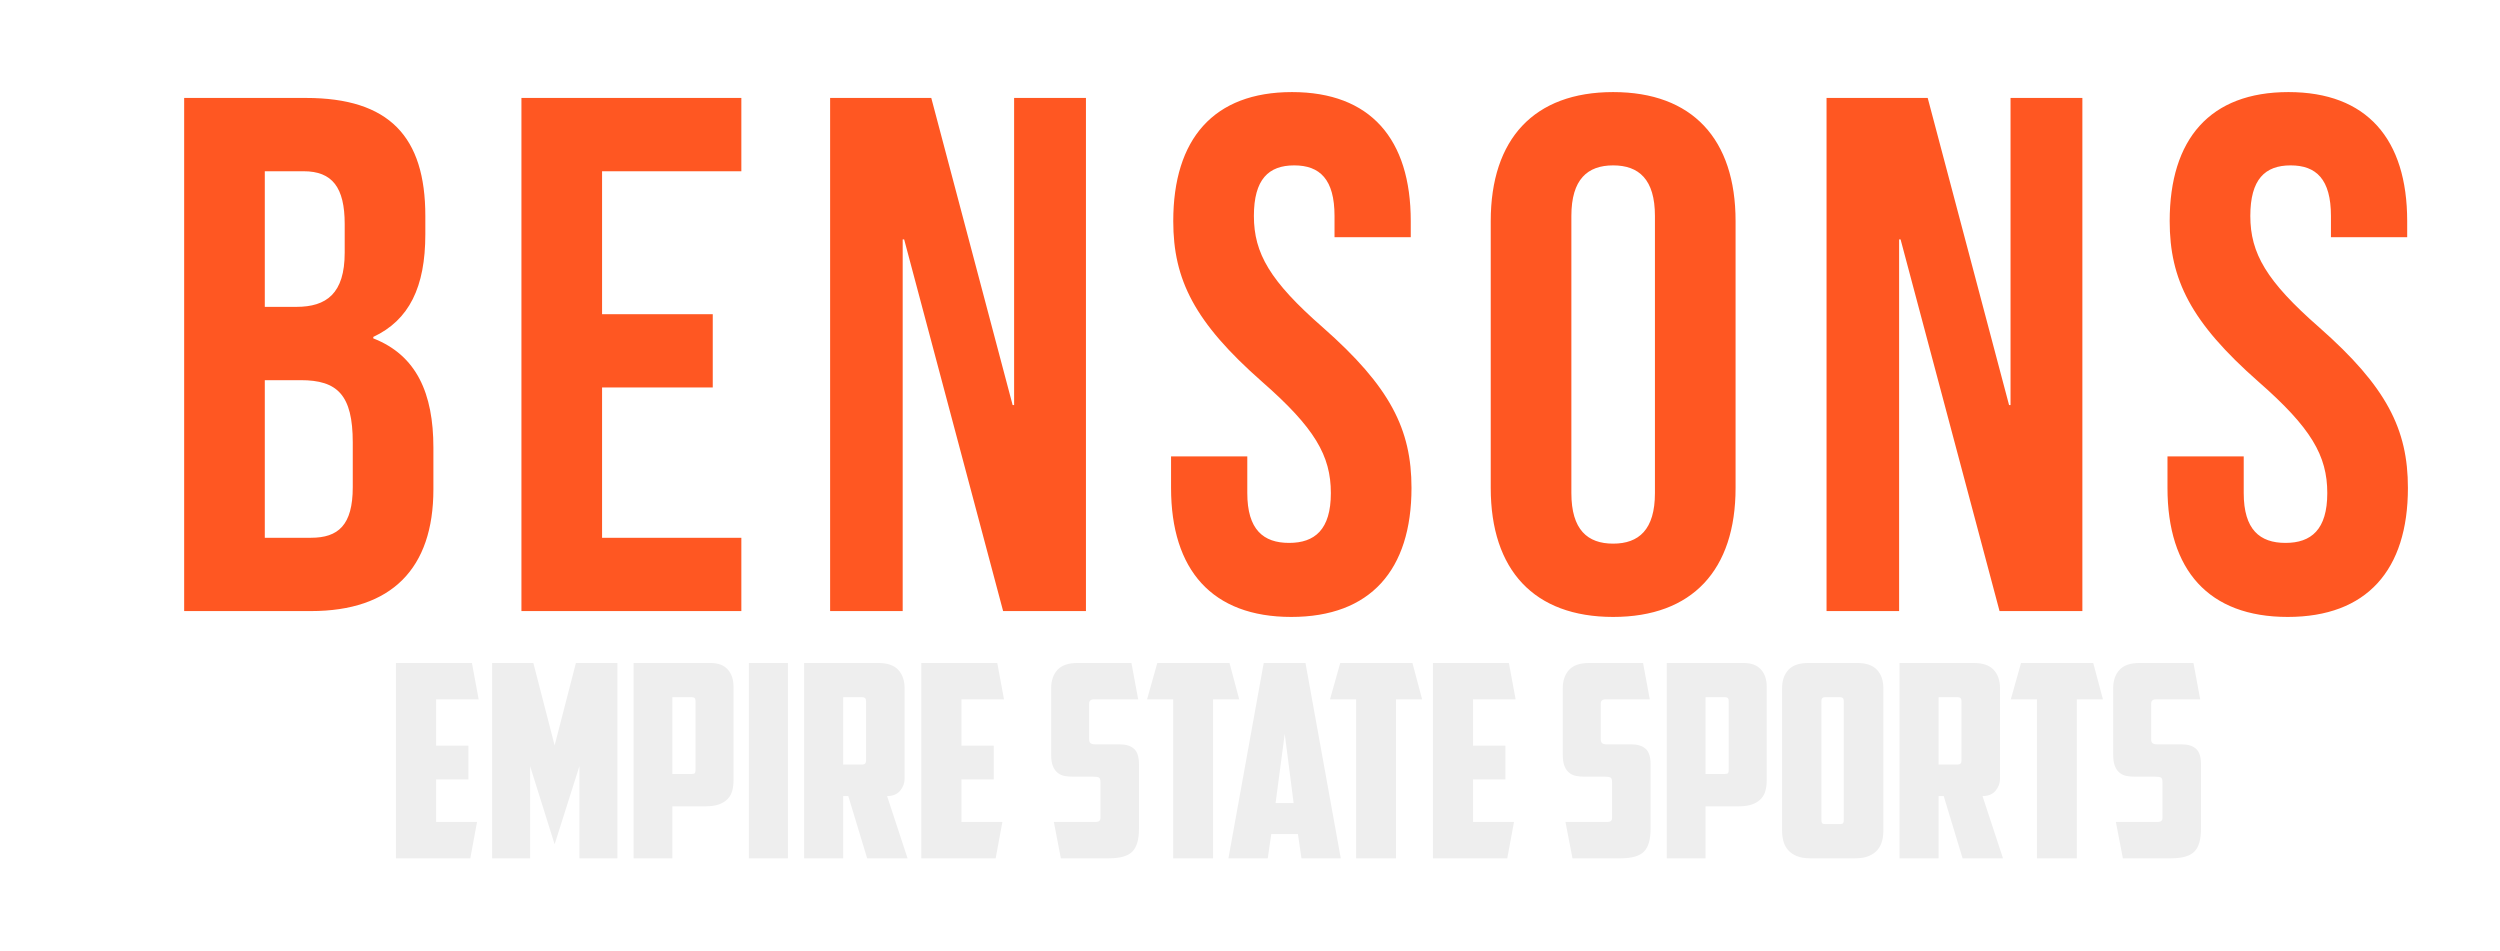
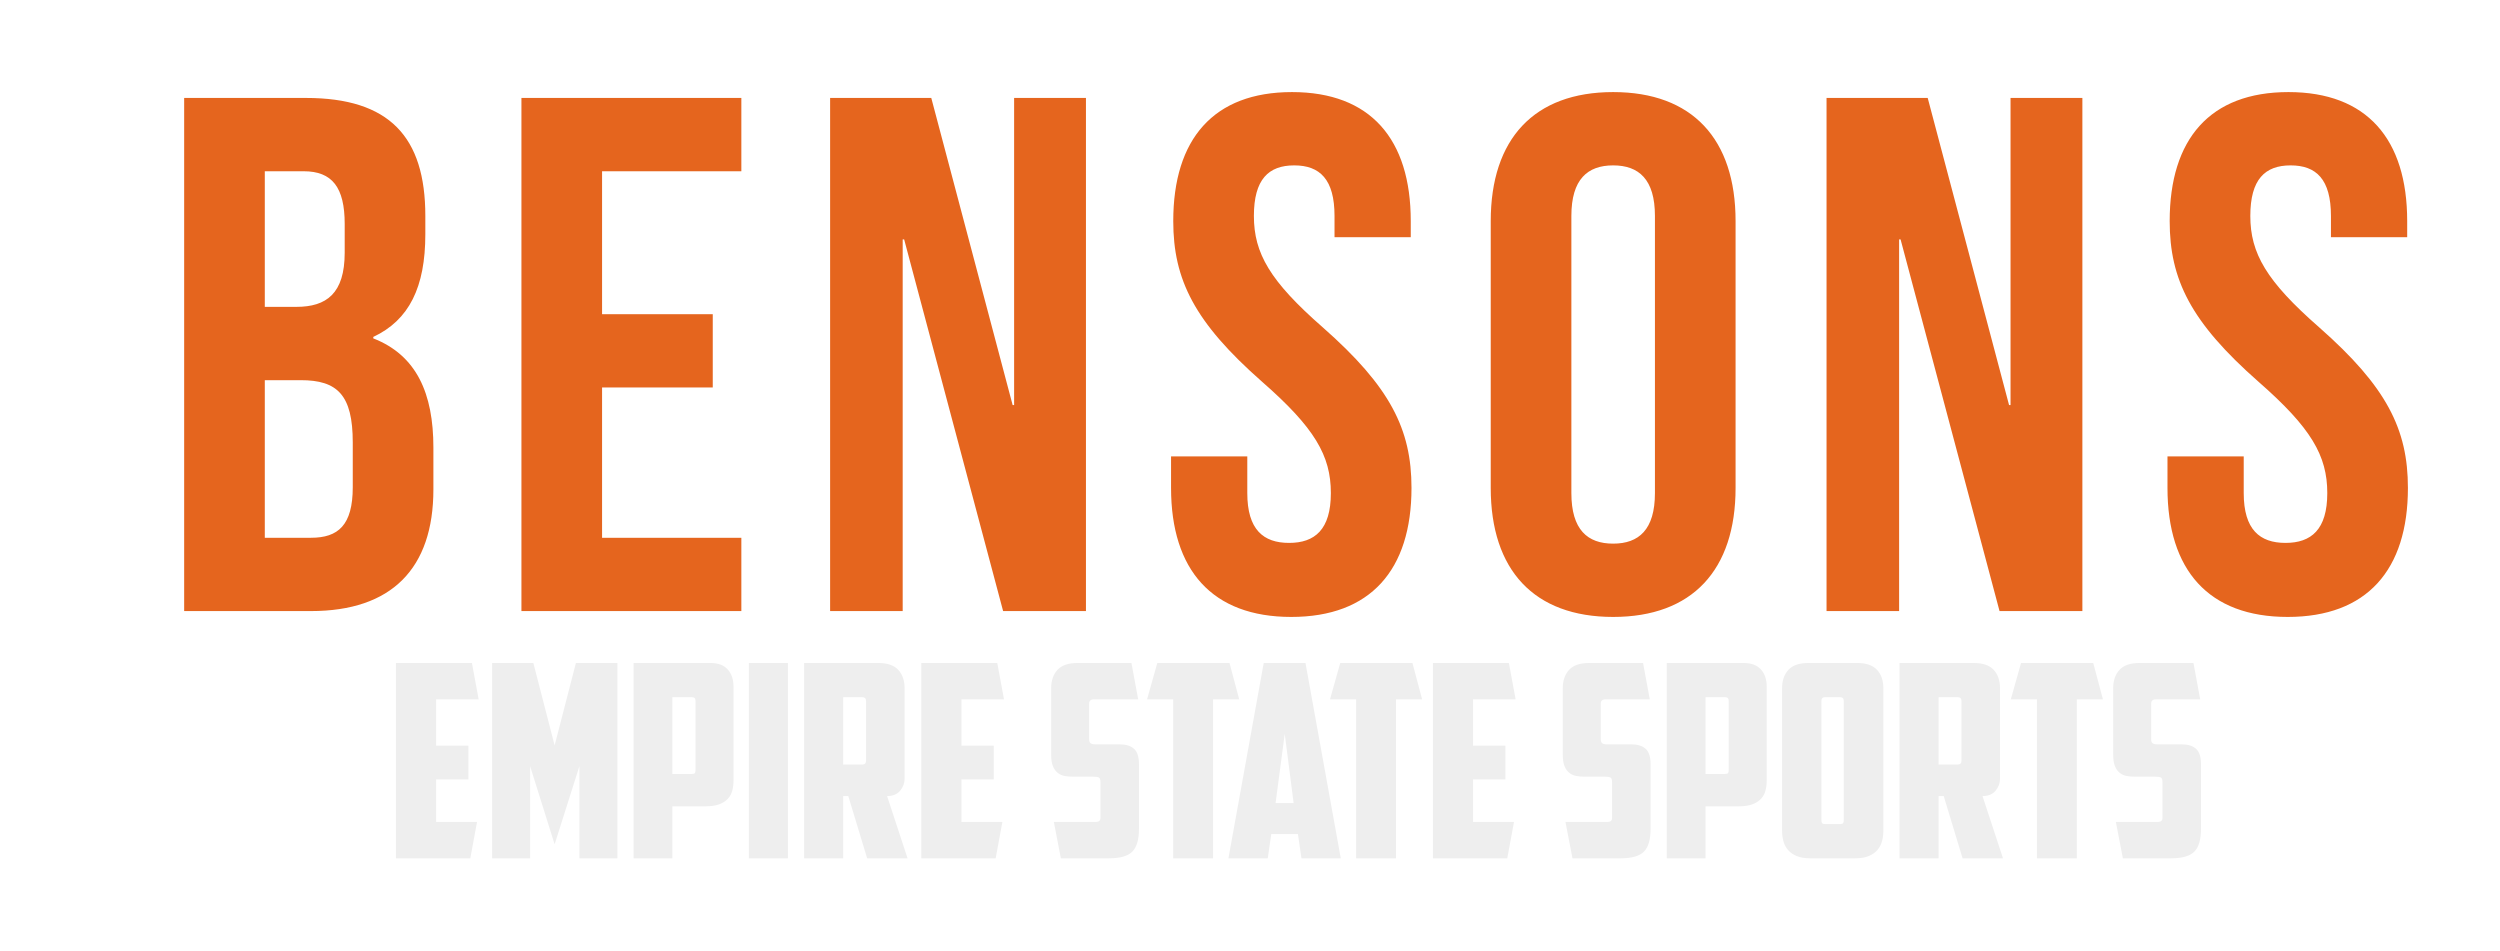
<svg xmlns="http://www.w3.org/2000/svg" version="1.1" width="3238.567" height="1231.152" viewBox="0 0 3238.567 1231.152">
  <g transform="scale(11.92835) translate(10, 10)">
-     <defs id="SvgjsDefs1104" />
-     <g id="SvgjsG1105" featureKey="0LeO0L-0" transform="matrix(3.980446,0,0,3.980446,6.815642,-23.2458)" fill="#ff5722">
+     <defs id="SvgjsDefs1771" />
+     <g id="SvgjsG1772" featureKey="0LeO0L-0" transform="matrix(3.980446,0,0,3.980446,6.815642,-23.2458)" fill="#e5651e">
      <path d="M4.12 6 c2.28 0 3.26 1.06 3.26 3.22 l0 0.5 c0 1.44 -0.44 2.34 -1.42 2.8 l0 0.04 c1.18 0.46 1.64 1.5 1.64 2.98 l0 1.14 c0 2.16 -1.14 3.32 -3.34 3.32 l-3.46 0 l0 -14 l3.32 0 z M3.98 13.7 l-0.98 0 l0 4.3 l1.26 0 c0.74 0 1.14 -0.34 1.14 -1.38 l0 -1.22 c0 -1.3 -0.42 -1.7 -1.42 -1.7 z M4.06 8 l-1.06 0 l0 3.7 l0.86 0 c0.82 0 1.32 -0.36 1.32 -1.48 l0 -0.78 c0 -1 -0.34 -1.44 -1.12 -1.44 z M12.202 8 l0 3.9 l3.02 0 l0 2 l-3.02 0 l0 4.1 l3.8 0 l0 2 l-6 0 l0 -14 l6 0 l0 2 l-3.8 0 z M23.144 20 l-2.7 -10.14 l-0.04 0 l0 10.14 l-1.98 0 l0 -14 l2.76 0 l2.22 8.38 l0.04 0 l0 -8.38 l1.96 0 l0 14 l-2.26 0 z M27.786 9.36 c0 -2.24 1.1 -3.52 3.24 -3.52 s3.24 1.28 3.24 3.52 l0 0.44 l-2.08 0 l0 -0.58 c0 -1 -0.4 -1.38 -1.1 -1.38 s-1.1 0.38 -1.1 1.38 c0 1.02 0.44 1.78 1.88 3.04 c1.84 1.62 2.42 2.78 2.42 4.38 c0 2.24 -1.12 3.52 -3.28 3.52 s-3.28 -1.28 -3.28 -3.52 l0 -0.86 l2.08 0 l0 1 c0 1 0.44 1.36 1.14 1.36 s1.14 -0.36 1.14 -1.36 c0 -1.02 -0.44 -1.78 -1.88 -3.04 c-1.84 -1.62 -2.42 -2.78 -2.42 -4.38 z M38.648 9.22 l0 7.56 c0 1 0.44 1.38 1.14 1.38 s1.14 -0.38 1.14 -1.38 l0 -7.56 c0 -1 -0.44 -1.38 -1.14 -1.38 s-1.14 0.38 -1.14 1.38 z M36.448 16.64 l0 -7.28 c0 -2.24 1.18 -3.52 3.34 -3.52 s3.34 1.28 3.34 3.52 l0 7.28 c0 2.24 -1.18 3.52 -3.34 3.52 s-3.34 -1.28 -3.34 -3.52 z M50.33 20 l-2.7 -10.14 l-0.04 0 l0 10.14 l-1.98 0 l0 -14 l2.76 0 l2.22 8.38 l0.04 0 l0 -8.38 l1.96 0 l0 14 l-2.26 0 z M54.972 9.36 c0 -2.24 1.1 -3.52 3.24 -3.52 s3.24 1.28 3.24 3.52 l0 0.44 l-2.08 0 l0 -0.58 c0 -1 -0.4 -1.38 -1.1 -1.38 s-1.1 0.38 -1.1 1.38 c0 1.02 0.44 1.78 1.88 3.04 c1.84 1.62 2.42 2.78 2.42 4.38 c0 2.24 -1.12 3.52 -3.28 3.52 s-3.28 -1.28 -3.28 -3.52 l0 -0.86 l2.08 0 l0 1 c0 1 0.44 1.36 1.14 1.36 s1.14 -0.36 1.14 -1.36 c0 -1.02 -0.44 -1.78 -1.88 -3.04 c-1.84 -1.62 -2.42 -2.78 -2.42 -4.38 z" />
    </g>
-     <g id="SvgjsG1106" featureKey="pulpyG-0" transform="matrix(1.462916,0,0,1.462916,32.12225,53.95396)" fill="#eeeeee">
+     <g id="SvgjsG1773" featureKey="pulpyG-0" transform="matrix(1.462916,0,0,1.462916,32.12225,53.95396)" fill="#eeeeee">
      <path d="M0.6 5.5 l5.64 0 l0.5 2.7 l-3.16 0 l0 3.44 l2.4 0 l0 2.5 l-2.4 0 l0 3.16 l3.04 0 l-0.5 2.7 l-5.52 0 l0 -14.5 z M10.56 13.16 l0 6.84 l-2.82 0 l0 -14.5 l3.06 0 l1.58 6.12 l1.58 -6.12 l3.08 0 l0 14.5 l-2.82 0 l0 -6.84 l-1.84 5.8 z M21.12 8.04 l0 5.7 l1.44 0 c0.12 0 0.197 -0.023 0.23 -0.07 s0.05 -0.123 0.05 -0.23 l0 -5.12 c0 -0.187 -0.087 -0.28 -0.26 -0.28 l-1.46 0 z M23.94 5.5 c0.573 0 1.003 0.16 1.29 0.48 s0.43 0.747 0.43 1.28 l0 6.94 c0 0.28 -0.03 0.537 -0.09 0.77 s-0.17 0.437 -0.33 0.61 s-0.373 0.31 -0.64 0.41 s-0.6 0.15 -1 0.15 l-2.48 0 l0 3.86 l-2.88 0 l0 -14.5 l5.7 0 z M26.8 5.5 l2.9 0 l0 14.5 l-2.9 0 l0 -14.5 z M33.8 8.04 l0 5 l1.42 0 c0.187 0 0.28 -0.1 0.28 -0.3 l0 -4.4 c0 -0.2 -0.093 -0.3 -0.28 -0.3 l-1.42 0 z M38.36 14.1 c0 0.32 -0.11 0.613 -0.33 0.88 s-0.543 0.4 -0.97 0.4 l1.52 4.62 l-3 0 l-1.4 -4.62 l-0.38 0 l0 4.62 l-2.9 0 l0 -14.5 l5.5 0 c0.68 0 1.177 0.17 1.49 0.51 s0.47 0.797 0.47 1.37 l0 6.72 z M39.6 5.5 l5.64 0 l0.5 2.7 l-3.16 0 l0 3.44 l2.4 0 l0 2.5 l-2.4 0 l0 3.16 l3.04 0 l-0.5 2.7 l-5.52 0 l0 -14.5 z M49.96 20 l-0.52 -2.7 l3.12 0 c0.227 0 0.34 -0.1 0.34 -0.3 l0 -2.64 c0 -0.2 -0.04 -0.32 -0.12 -0.36 s-0.22 -0.06 -0.42 -0.06 l-1.5 0 c-0.213 0 -0.417 -0.017 -0.61 -0.05 s-0.367 -0.11 -0.52 -0.23 s-0.273 -0.287 -0.36 -0.5 s-0.13 -0.5 -0.13 -0.86 l0 -4.92 c0 -0.573 0.157 -1.03 0.47 -1.37 s0.81 -0.51 1.49 -0.51 l4 0 l0.5 2.7 l-3.28 0 c-0.24 0 -0.36 0.107 -0.36 0.32 l0 2.64 c0 0.147 0.037 0.247 0.11 0.3 s0.183 0.08 0.33 0.08 l1.82 0 c0.467 0 0.823 0.11 1.07 0.33 s0.37 0.603 0.37 1.15 l0 4.78 c0 0.8 -0.163 1.367 -0.49 1.7 s-0.903 0.5 -1.73 0.5 l-3.58 0 z M62.48 5.5 l0.72 2.7 l-1.94 0 l0 11.8 l-2.96 0 l0 -11.8 l-1.94 0 l0.76 -2.7 l5.36 0 z M65.58 18.2 l-0.26 1.8 l-2.92 0 l2.62 -14.5 l3.1 0 l2.62 14.5 l-2.92 0 l-0.26 -1.8 l-1.98 0 z M65.9 15.9 l1.34 0 l-0.66 -5.14 z M76.06 5.5 l0.72 2.7 l-1.94 0 l0 11.8 l-2.96 0 l0 -11.8 l-1.94 0 l0.76 -2.7 l5.36 0 z M77.58 5.5 l5.64 0 l0.5 2.7 l-3.16 0 l0 3.44 l2.4 0 l0 2.5 l-2.4 0 l0 3.16 l3.04 0 l-0.5 2.7 l-5.52 0 l0 -14.5 z M87.94 20 l-0.52 -2.7 l3.12 0 c0.227 0 0.34 -0.1 0.34 -0.3 l0 -2.64 c0 -0.2 -0.04 -0.32 -0.12 -0.36 s-0.22 -0.06 -0.42 -0.06 l-1.5 0 c-0.213 0 -0.417 -0.017 -0.61 -0.05 s-0.367 -0.11 -0.52 -0.23 s-0.273 -0.287 -0.36 -0.5 s-0.13 -0.5 -0.13 -0.86 l0 -4.92 c0 -0.573 0.157 -1.03 0.47 -1.37 s0.81 -0.51 1.49 -0.51 l4 0 l0.5 2.7 l-3.28 0 c-0.24 0 -0.36 0.107 -0.36 0.32 l0 2.64 c0 0.147 0.037 0.247 0.11 0.3 s0.183 0.08 0.33 0.08 l1.82 0 c0.467 0 0.823 0.11 1.07 0.33 s0.37 0.603 0.37 1.15 l0 4.78 c0 0.8 -0.163 1.367 -0.49 1.7 s-0.903 0.5 -1.73 0.5 l-3.58 0 z M97.82 8.04 l0 5.7 l1.44 0 c0.12 0 0.197 -0.023 0.23 -0.07 s0.05 -0.123 0.05 -0.23 l0 -5.12 c0 -0.187 -0.087 -0.28 -0.26 -0.28 l-1.46 0 z M100.64 5.5 c0.573 0 1.003 0.16 1.29 0.48 s0.43 0.747 0.43 1.28 l0 6.94 c0 0.28 -0.03 0.537 -0.09 0.77 s-0.17 0.437 -0.33 0.61 s-0.373 0.31 -0.64 0.41 s-0.6 0.15 -1 0.15 l-2.48 0 l0 3.86 l-2.88 0 l0 -14.5 l5.7 0 z M106.68 8.04 c-0.173 0 -0.26 0.093 -0.26 0.28 l0 8.84 c0 0.107 0.017 0.183 0.05 0.23 s0.11 0.07 0.23 0.07 l1.1 0 c0.12 0 0.197 -0.023 0.23 -0.07 s0.05 -0.123 0.05 -0.23 l0 -8.84 c0 -0.187 -0.087 -0.28 -0.26 -0.28 l-1.14 0 z M111.02 17.94 c0 0.28 -0.033 0.543 -0.1 0.79 s-0.18 0.463 -0.34 0.65 s-0.373 0.337 -0.64 0.45 s-0.6 0.17 -1 0.17 l-3.36 0 c-0.4 0 -0.733 -0.057 -1 -0.17 s-0.48 -0.263 -0.64 -0.45 s-0.273 -0.403 -0.34 -0.65 s-0.1 -0.51 -0.1 -0.79 l0 -10.56 c0 -0.573 0.157 -1.03 0.47 -1.37 s0.81 -0.51 1.49 -0.51 l3.6 0 c0.68 0 1.177 0.17 1.49 0.51 s0.47 0.797 0.47 1.37 l0 10.56 z M115.12 8.04 l0 5 l1.42 0 c0.187 0 0.28 -0.1 0.28 -0.3 l0 -4.4 c0 -0.2 -0.093 -0.3 -0.28 -0.3 l-1.42 0 z M119.68 14.1 c0 0.32 -0.11 0.613 -0.33 0.88 s-0.543 0.4 -0.97 0.4 l1.52 4.62 l-3 0 l-1.4 -4.62 l-0.38 0 l0 4.62 l-2.9 0 l0 -14.5 l5.5 0 c0.68 0 1.177 0.17 1.49 0.51 s0.47 0.797 0.47 1.37 l0 6.72 z M126.6 5.5 l0.72 2.7 l-1.94 0 l0 11.8 l-2.96 0 l0 -11.8 l-1.94 0 l0.76 -2.7 l5.36 0 z M128.8 20 l-0.52 -2.7 l3.12 0 c0.227 0 0.34 -0.1 0.34 -0.3 l0 -2.64 c0 -0.2 -0.04 -0.32 -0.12 -0.36 s-0.22 -0.06 -0.42 -0.06 l-1.5 0 c-0.213 0 -0.417 -0.017 -0.61 -0.05 s-0.367 -0.11 -0.52 -0.23 s-0.273 -0.287 -0.36 -0.5 s-0.13 -0.5 -0.13 -0.86 l0 -4.92 c0 -0.573 0.157 -1.03 0.47 -1.37 s0.81 -0.51 1.49 -0.51 l4 0 l0.5 2.7 l-3.28 0 c-0.24 0 -0.36 0.107 -0.36 0.32 l0 2.64 c0 0.147 0.037 0.247 0.11 0.3 s0.183 0.08 0.33 0.08 l1.82 0 c0.467 0 0.823 0.11 1.07 0.33 s0.37 0.603 0.37 1.15 l0 4.78 c0 0.8 -0.163 1.367 -0.49 1.7 s-0.903 0.5 -1.73 0.5 l-3.58 0 z" />
    </g>
  </g>
</svg>
